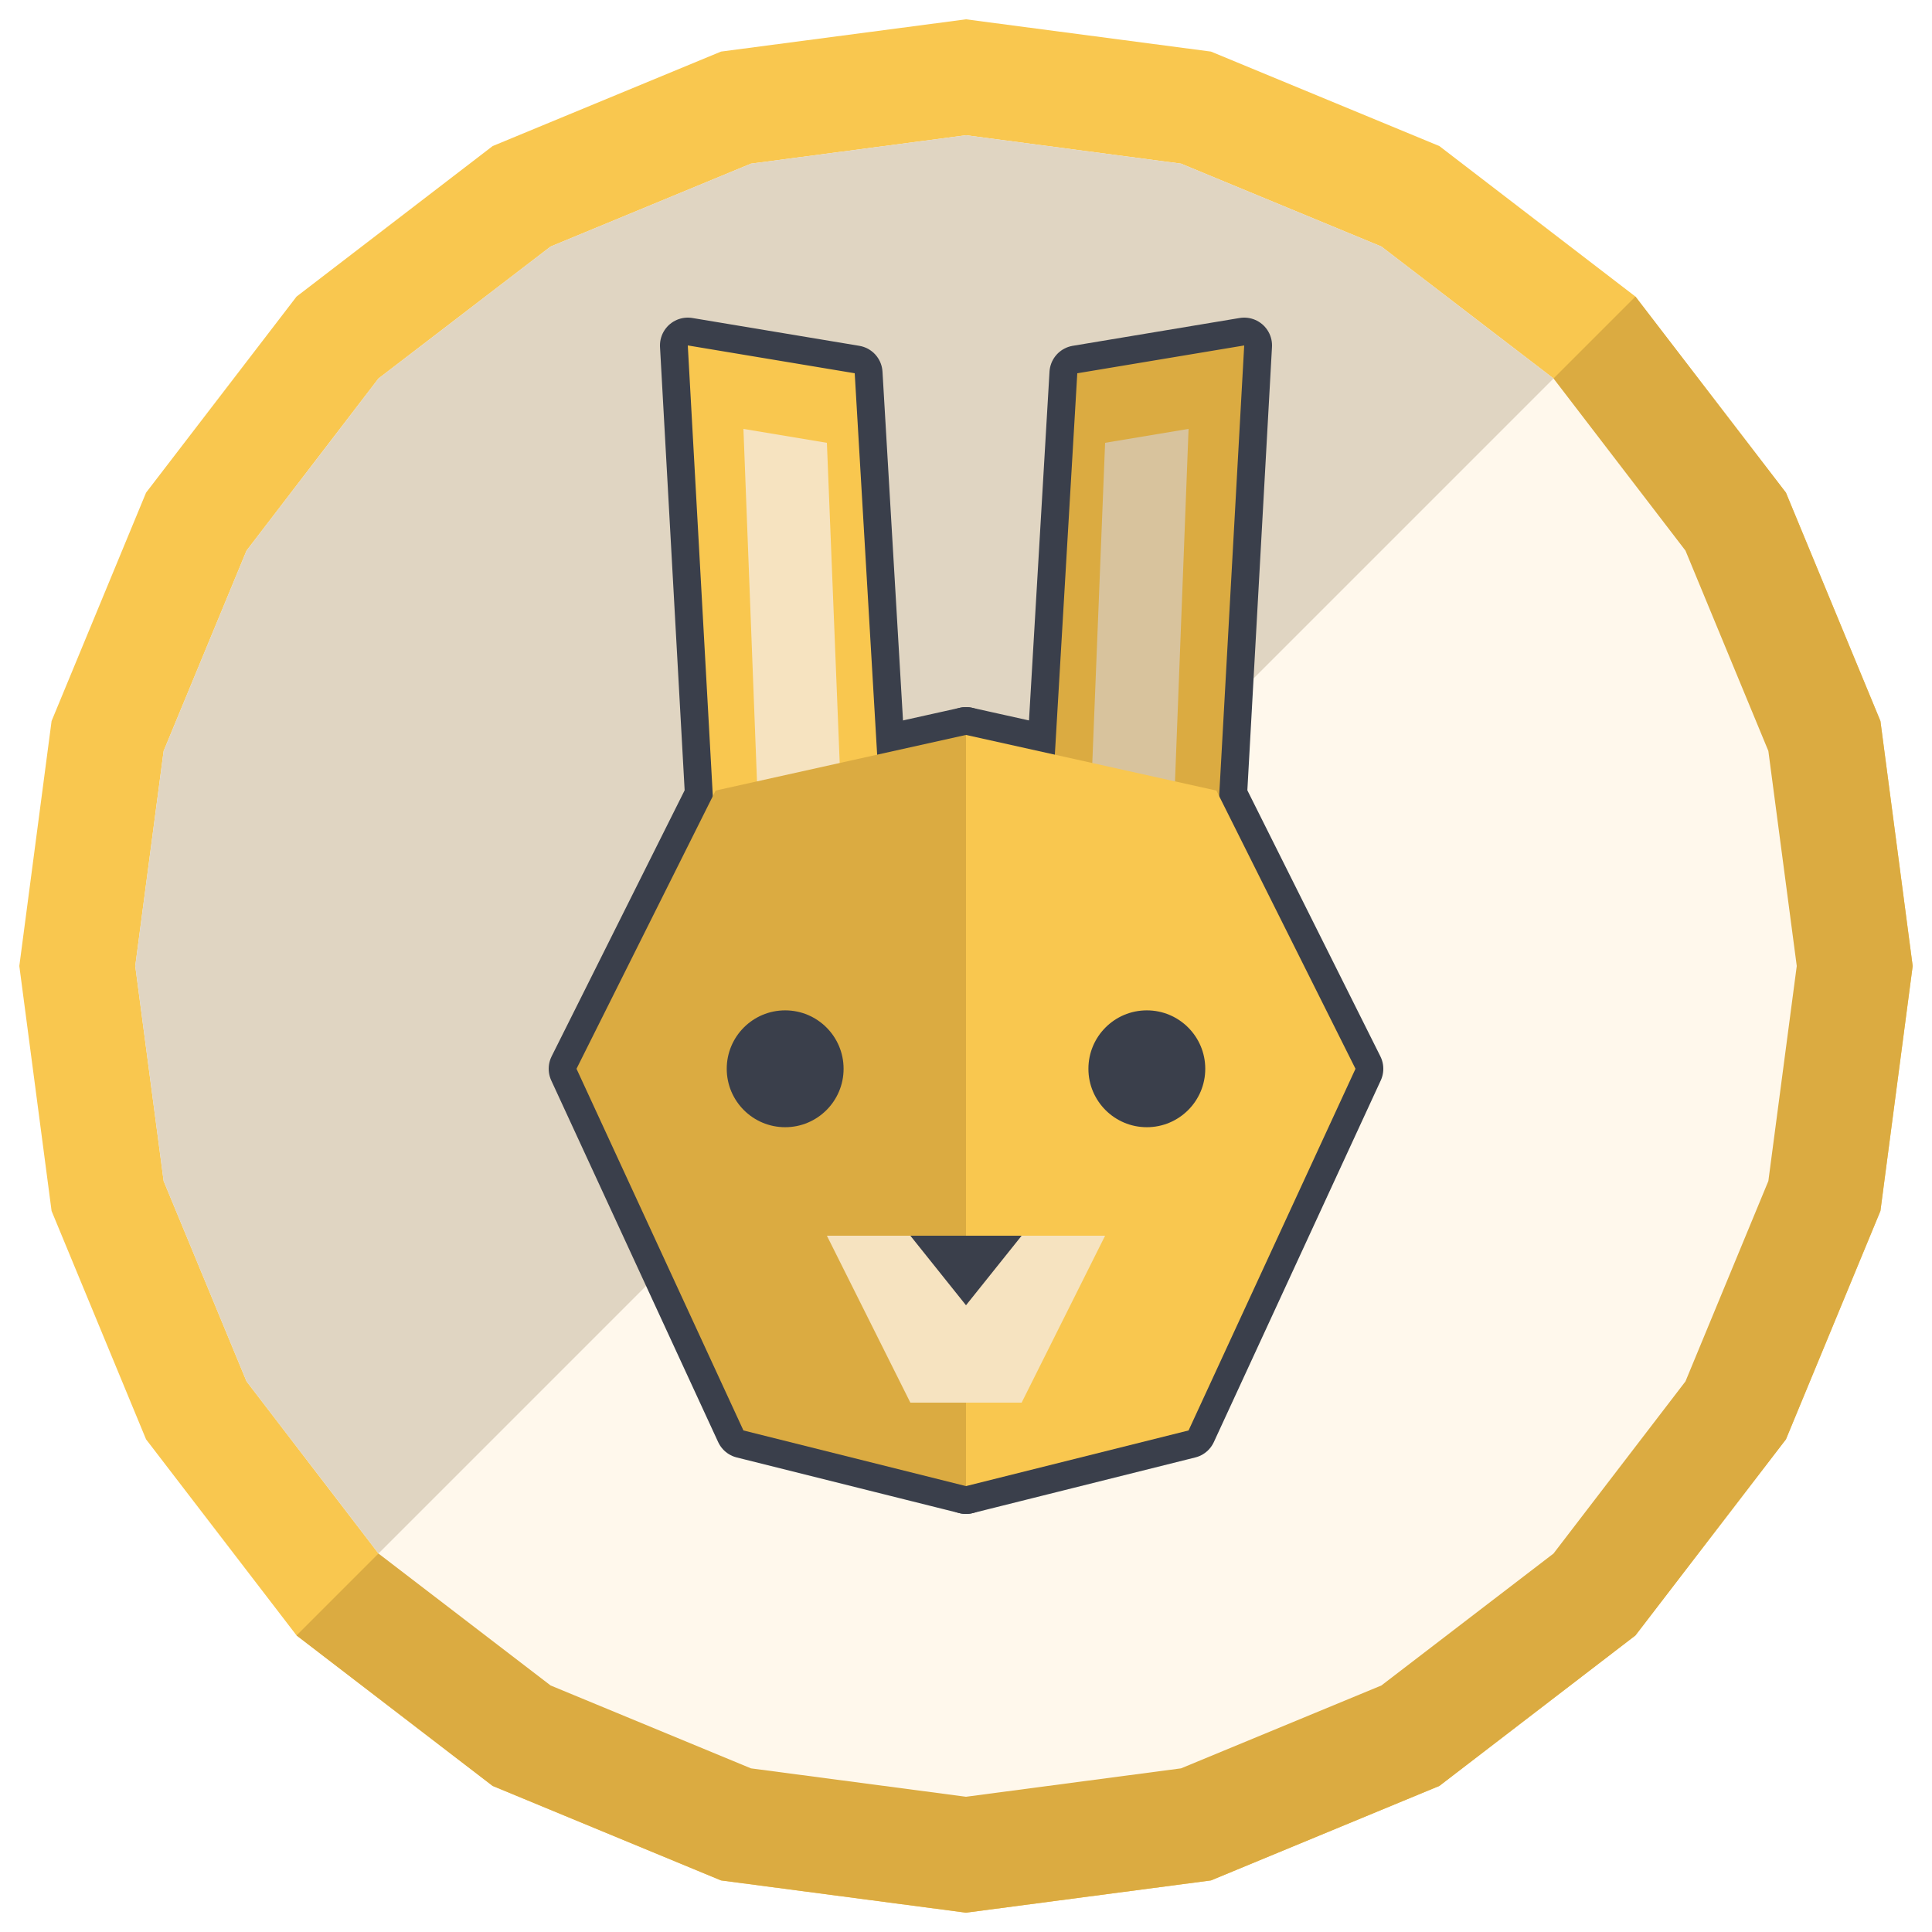
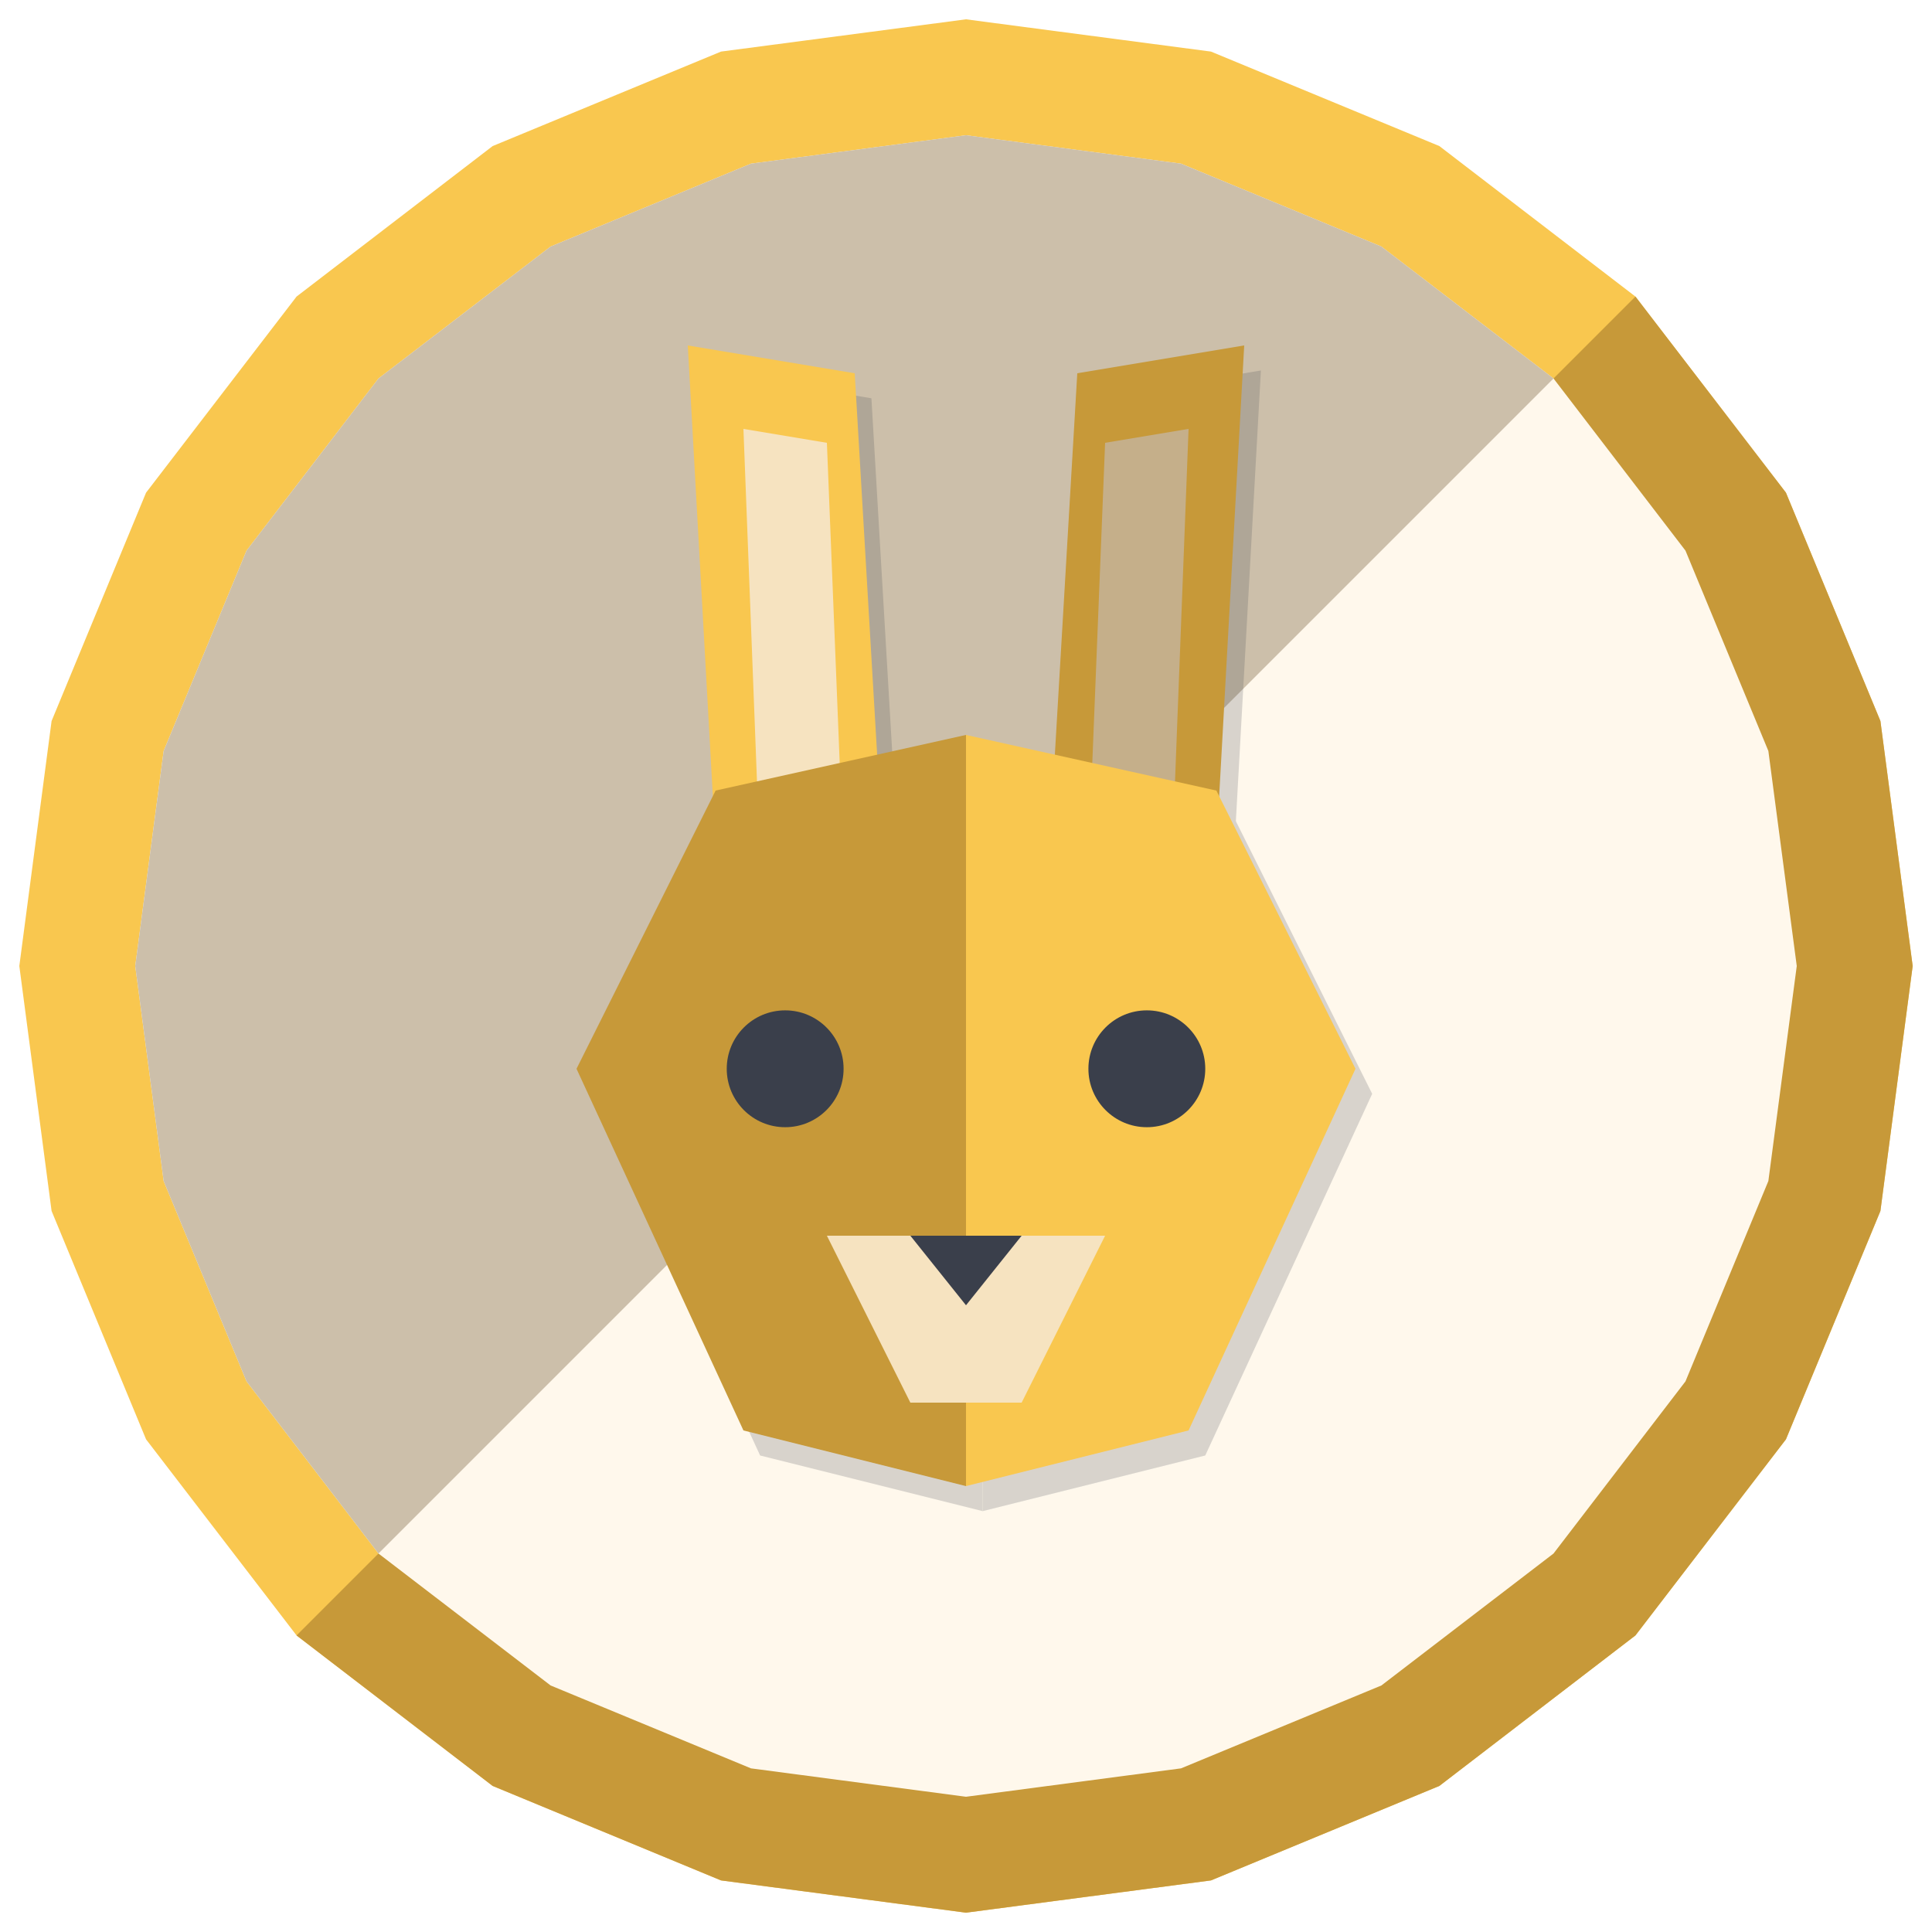
<svg xmlns="http://www.w3.org/2000/svg" width="100" height="100" viewBox="0 0 100 100">
  <polygon points="99,50 97.33,62.68 92.44,74.5 84.65,84.65 74.5,92.44 62.68,97.33 50,99 37.32,97.33 25.5,92.44 15.35,84.65 7.56,74.5 2.67,62.68 1,50 2.67,37.32 7.56,25.5 15.35,15.35 25.5,7.56 37.32,2.67 50,1 62.68,2.67 74.5,7.56 84.65,15.35 92.44,25.5 97.33,37.32" fill="#F9C74F" />
-   <polygon points="99,50 97.33,62.68 92.44,74.5 84.65,84.65 74.5,92.44 62.68,97.33 50,99 37.32,97.33 25.5,92.44 15.35,84.65 15.35,84.65 84.65,15.35 92.44,25.5 97.33,37.32" fill="#DBAB41" />
+   <polygon points="99,50 97.33,62.68 92.44,74.5 84.65,84.65 74.5,92.44 62.68,97.33 50,99 37.32,97.33 25.5,92.44 15.35,84.65 15.35,84.65 84.65,15.35 92.44,25.5 97.33,37.32" fill="#C79939" />
  <polygon points="93,50 91.53,61.13 87.24,71.5 80.41,80.41 71.5,87.24 61.13,91.53 50,93 38.87,91.53 28.5,87.24 19.59,80.41 12.76,71.5 8.47,61.13 7,50 8.47,38.87 12.76,28.5 19.59,19.59 28.5,12.76 38.87,8.47 50,7 61.13,8.47 71.5,12.76 80.41,19.59 87.24,28.5 91.53,38.87" fill="#FFF8EC" />
-   <polygon points="19.59,80.41 12.76,71.5 8.47,61.13 7,50 8.47,38.87 12.76,28.5 19.59,19.59 28.5,12.76 38.87,8.47 50,7 61.13,8.47 71.5,12.76 80.41,19.59 80.41,19.59" fill="#E0D5C2" />
+   <polygon points="19.59,80.41 12.76,71.5 8.47,61.13 7,50 8.47,38.87 12.76,28.5 19.59,19.59 28.5,12.76 38.87,8.47 50,7 61.13,8.47 71.5,12.76 80.41,19.59 80.41,19.59" fill="#CCBFAA" />
  <g transform="translate(14 15) scale(0.72)">
-     <polygon points="30,4 42,6 44,40 32,40" fill="#3A3F4B" stroke="#3A3F4B" stroke-width="4" stroke-linejoin="round" />
-     <polygon points="70,4 58,6 56,40 68,40" fill="#3A3F4B" stroke="#3A3F4B" stroke-width="4" stroke-linejoin="round" />
-     <polygon points="34,10 40,11 41,36 35,36" fill="#3A3F4B" stroke="#3A3F4B" stroke-width="4" stroke-linejoin="round" />
-     <polygon points="66,10 60,11 59,36 65,36" fill="#3A3F4B" stroke="#3A3F4B" stroke-width="4" stroke-linejoin="round" />
-     <polygon points="50,32 68,36 78,56 66,82 50,86" fill="#3A3F4B" stroke="#3A3F4B" stroke-width="4" stroke-linejoin="round" />
-     <polygon points="50,86 34,82 22,56 32,36 50,32" fill="#3A3F4B" stroke="#3A3F4B" stroke-width="4" stroke-linejoin="round" />
-     <polygon points="40,68 60,68 54,80 46,80" fill="#3A3F4B" stroke="#3A3F4B" stroke-width="4" stroke-linejoin="round" />
-     <polygon points="46,68 54,68 50,73" fill="#3A3F4B" stroke="#3A3F4B" stroke-width="4" stroke-linejoin="round" />
-     <circle cx="37" cy="56" r="4.2" fill="#3A3F4B" stroke="#3A3F4B" stroke-width="4" stroke-linejoin="round" />
-     <circle cx="63" cy="56" r="4.2" fill="#3A3F4B" stroke="#3A3F4B" stroke-width="4" stroke-linejoin="round" />
+     <g transform="translate(1.2 1.8)" opacity="0.2">
+       <polygon points="30,4 42,6 44,40 32,40" fill="#3A3F4B" />
+       <polygon points="70,4 58,6 56,40 68,40" fill="#3A3F4B" />
+       <polygon points="34,10 40,11 41,36 35,36" fill="#3A3F4B" />
+       <polygon points="66,10 60,11 59,36 65,36" fill="#3A3F4B" />
+       <polygon points="50,32 68,36 78,56 66,82 50,86" fill="#3A3F4B" />
+       <polygon points="50,86 34,82 22,56 32,36 50,32" fill="#3A3F4B" />
+       <polygon points="40,68 60,68 54,80 46,80" fill="#3A3F4B" />
+       <polygon points="46,68 54,68 50,73" fill="#3A3F4B" />
+       <circle cx="37" cy="56" r="4.2" fill="#3A3F4B" />
+       <circle cx="63" cy="56" r="4.2" fill="#3A3F4B" />
+     </g>
    <polygon points="30,4 42,6 44,40 32,40" fill="#F9C74F" />
-     <polygon points="70,4 58,6 56,40 68,40" fill="#DBAB41" />
+     <polygon points="70,4 58,6 56,40 68,40" fill="#C79939" />
    <polygon points="34,10 40,11 41,36 35,36" fill="#F6E3C0" />
-     <polygon points="66,10 60,11 59,36 65,36" fill="#D8C39D" />
+     <polygon points="66,10 60,11 59,36 65,36" fill="#C5AF8A" />
    <polygon points="50,32 68,36 78,56 66,82 50,86" fill="#F9C74F" />
-     <polygon points="50,86 34,82 22,56 32,36 50,32" fill="#DBAB41" />
+     <polygon points="50,86 34,82 22,56 32,36 50,32" fill="#C79939" />
    <polygon points="40,68 60,68 54,80 46,80" fill="#F6E3C0" />
    <polygon points="46,68 54,68 50,73" fill="#3A3F4B" />
    <circle cx="37" cy="56" r="4.2" fill="#3A3F4B" />
    <circle cx="63" cy="56" r="4.2" fill="#3A3F4B" />
  </g>
</svg>
